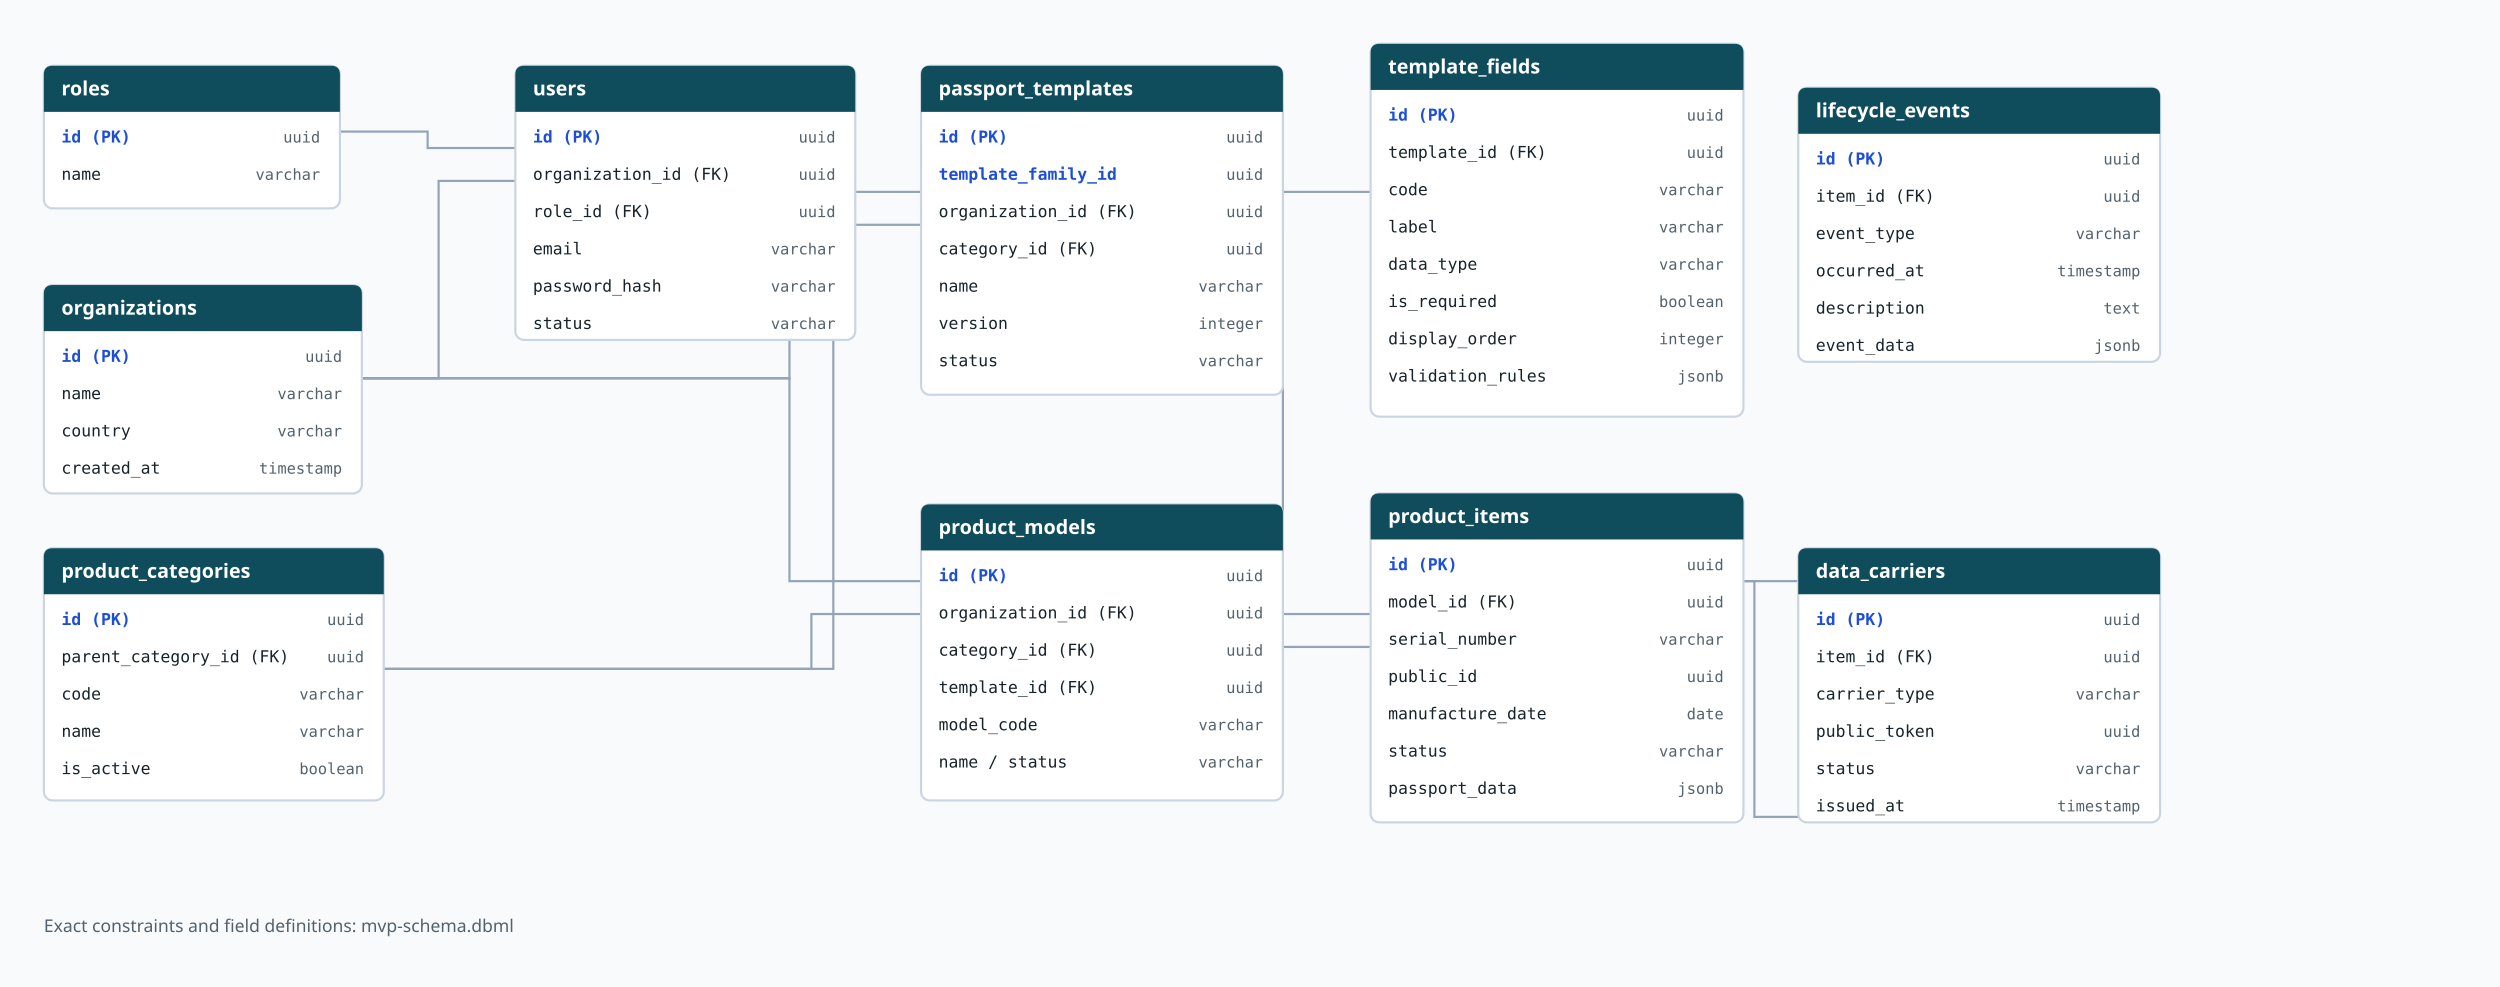
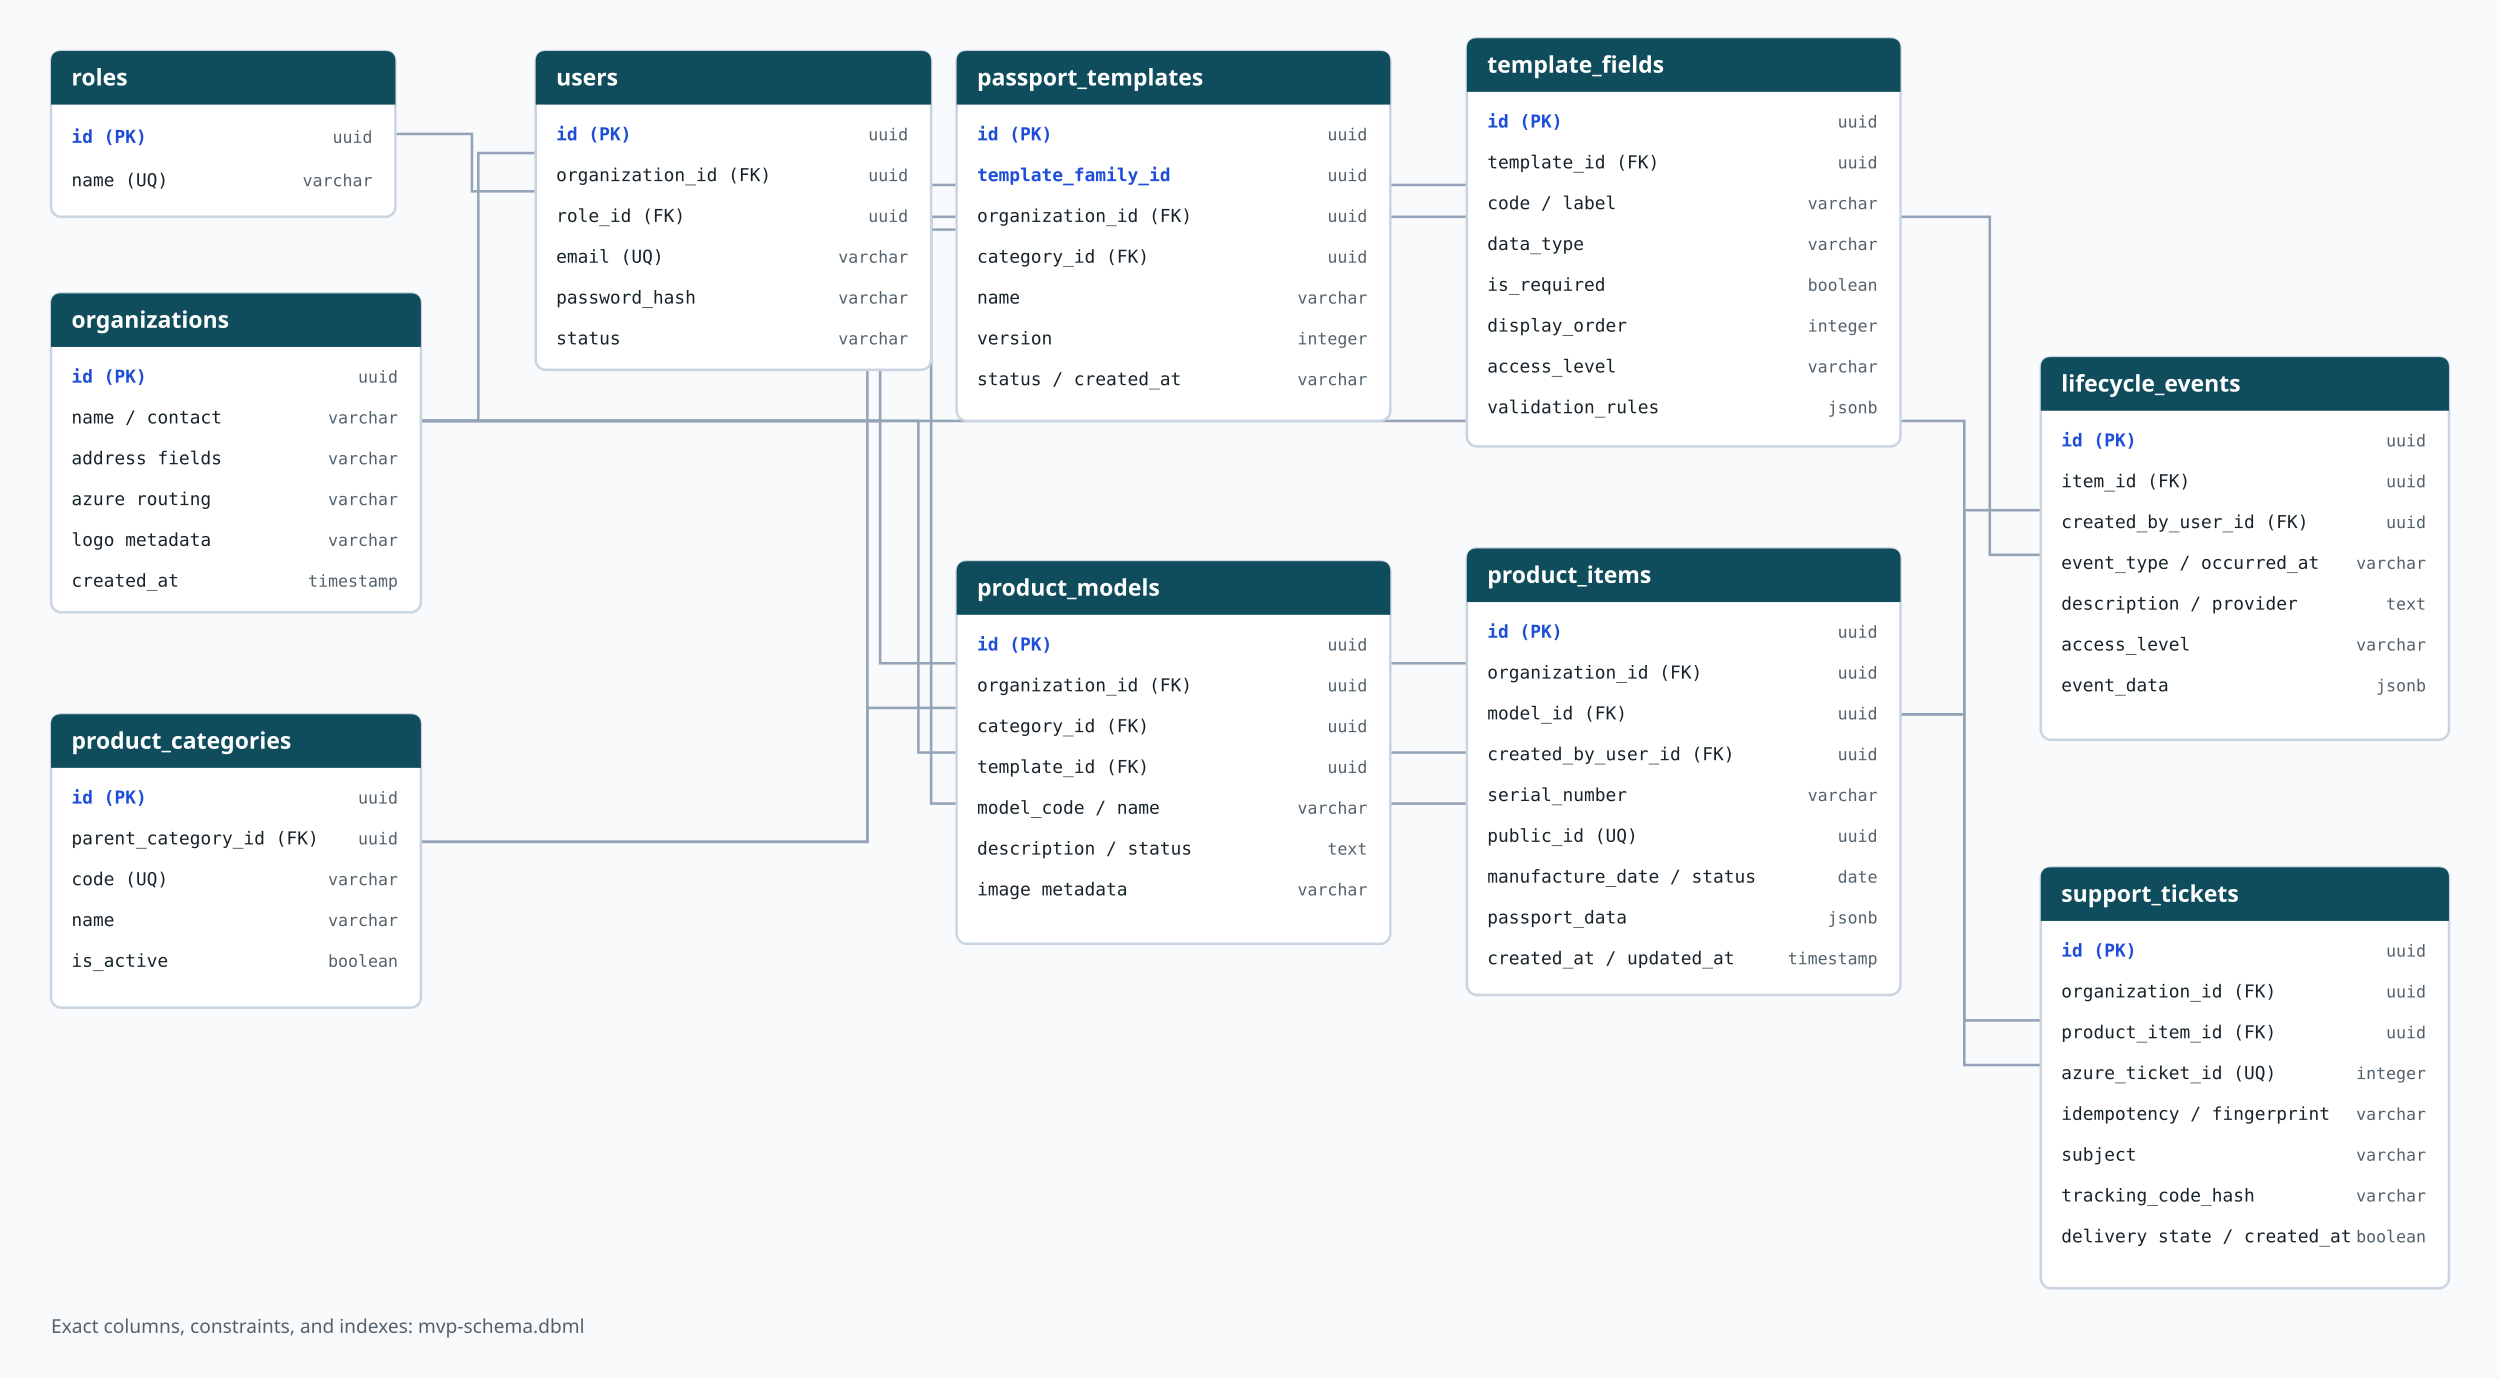
- <svg xmlns="http://www.w3.org/2000/svg" width="2280" height="900" viewBox="0 0 2280 900">
+ <svg xmlns="http://www.w3.org/2000/svg" width="1960" height="1080" viewBox="0 0 1960 1080">
  <style>
    .background { fill: #f8fafc; }
    .relation { fill: none; stroke: #94a3b8; stroke-width: 2; }
    .table { fill: #ffffff; stroke: #cbd5e1; stroke-width: 2; }
    .header { fill: #0f4c5c; }
    .title { fill: #ffffff; font: 700 18px ui-sans-serif, system-ui, sans-serif; }
-     .field { fill: #17232a; font: 15px ui-monospace, SFMono-Regular, monospace; }
-     .type { fill: #52616b; font: 14px ui-monospace, SFMono-Regular, monospace; text-anchor: end; }
+     .field { fill: #17232a; font: 14px ui-monospace, SFMono-Regular, monospace; }
+     .type { fill: #52616b; font: 13px ui-monospace, SFMono-Regular, monospace; text-anchor: end; }
    .key { fill: #1d4ed8; font-weight: 700; }
+     .note { fill: #52616b; font: 15px ui-sans-serif, system-ui, sans-serif; }
  </style>
-   <rect class="background" width="2280" height="900" />
-   <path class="relation" d="M310 120 H390 V135 H470" />
-   <path class="relation" d="M330 345 H400 V165 H470" />
-   <path class="relation" d="M330 345 H720 V175 H840" />
-   <path class="relation" d="M350 610 H760 V205 H840" />
-   <path class="relation" d="M1170 175 H1250" />
-   <path class="relation" d="M330 345 H720 V530 H840" />
-   <path class="relation" d="M350 610 H740 V560 H840" />
-   <path class="relation" d="M1170 205 V590 H1250" />
-   <path class="relation" d="M1170 560 H1250" />
-   <path class="relation" d="M1570 530 H1640" />
-   <path class="relation" d="M1570 530 H1600 V745 H1640" />
-   <g transform="translate(40 60)">
+   <rect class="background" width="1960" height="1080" />
+   <path class="relation" d="M310 105 H370 V150 H420" />
+   <path class="relation" d="M330 330 H375 V120 H420" />
+   <path class="relation" d="M330 330 H690 V145 H750" />
+   <path class="relation" d="M330 660 H680 V180 H750" />
+   <path class="relation" d="M1090 145 H1150" />
+   <path class="relation" d="M330 330 H690 V520 H750" />
+   <path class="relation" d="M330 660 H680 V555 H750" />
+   <path class="relation" d="M1090 520 H1150" />
+   <path class="relation" d="M330 330 H720 V590 H1150" />
+   <path class="relation" d="M730 170 V630 H1150" />
+   <path class="relation" d="M1490 560 H1540 V400 H1600" />
+   <path class="relation" d="M1490 560 H1540 V800 H1600" />
+   <path class="relation" d="M730 170 H1560 V435 H1600" />
+   <path class="relation" d="M330 330 H1540 V835 H1600" />
+   <g transform="translate(40 40)">
    <rect class="table" width="270" height="130" rx="8" />
    <path class="header" d="M8 0 H262 Q270 0 270 8 V42 H0 V8 Q0 0 8 0" />
    <text class="title" x="16" y="27">roles</text>
-     <text class="field key" x="16" y="70">id (PK)</text>
-     <text class="type" x="252" y="70">uuid</text>
-     <text class="field" x="16" y="104">name</text>
-     <text class="type" x="252" y="104">varchar</text>
-   </g>
-   <g transform="translate(40 260)">
-     <rect class="table" width="290" height="190" rx="8" />
+     <text class="field key" x="16" y="72">id (PK)</text>
+     <text class="type" x="252" y="72">uuid</text>
+     <text class="field" x="16" y="106">name (UQ)</text>
+     <text class="type" x="252" y="106">varchar</text>
+   </g>
+   <g transform="translate(40 230)">
+     <rect class="table" width="290" height="250" rx="8" />
    <path class="header" d="M8 0 H282 Q290 0 290 8 V42 H0 V8 Q0 0 8 0" />
    <text class="title" x="16" y="27">organizations</text>
    <text class="field key" x="16" y="70">id (PK)</text>
    <text class="type" x="272" y="70">uuid</text>
-     <text class="field" x="16" y="104">name</text>
-     <text class="type" x="272" y="104">varchar</text>
-     <text class="field" x="16" y="138">country</text>
-     <text class="type" x="272" y="138">varchar</text>
-     <text class="field" x="16" y="172">created_at</text>
-     <text class="type" x="272" y="172">timestamp</text>
-   </g>
-   <g transform="translate(40 500)">
-     <rect class="table" width="310" height="230" rx="8" />
-     <path class="header" d="M8 0 H302 Q310 0 310 8 V42 H0 V8 Q0 0 8 0" />
+     <text class="field" x="16" y="102">name / contact</text>
+     <text class="type" x="272" y="102">varchar</text>
+     <text class="field" x="16" y="134">address fields</text>
+     <text class="type" x="272" y="134">varchar</text>
+     <text class="field" x="16" y="166">azure routing</text>
+     <text class="type" x="272" y="166">varchar</text>
+     <text class="field" x="16" y="198">logo metadata</text>
+     <text class="type" x="272" y="198">varchar</text>
+     <text class="field" x="16" y="230">created_at</text>
+     <text class="type" x="272" y="230">timestamp</text>
+   </g>
+   <g transform="translate(40 560)">
+     <rect class="table" width="290" height="230" rx="8" />
+     <path class="header" d="M8 0 H282 Q290 0 290 8 V42 H0 V8 Q0 0 8 0" />
    <text class="title" x="16" y="27">product_categories</text>
    <text class="field key" x="16" y="70">id (PK)</text>
-     <text class="type" x="292" y="70">uuid</text>
-     <text class="field" x="16" y="104">parent_category_id (FK)</text>
-     <text class="type" x="292" y="104">uuid</text>
-     <text class="field" x="16" y="138">code</text>
-     <text class="type" x="292" y="138">varchar</text>
-     <text class="field" x="16" y="172">name</text>
-     <text class="type" x="292" y="172">varchar</text>
-     <text class="field" x="16" y="206">is_active</text>
-     <text class="type" x="292" y="206">boolean</text>
-   </g>
-   <g transform="translate(470 60)">
+     <text class="type" x="272" y="70">uuid</text>
+     <text class="field" x="16" y="102">parent_category_id (FK)</text>
+     <text class="type" x="272" y="102">uuid</text>
+     <text class="field" x="16" y="134">code (UQ)</text>
+     <text class="type" x="272" y="134">varchar</text>
+     <text class="field" x="16" y="166">name</text>
+     <text class="type" x="272" y="166">varchar</text>
+     <text class="field" x="16" y="198">is_active</text>
+     <text class="type" x="272" y="198">boolean</text>
+   </g>
+   <g transform="translate(420 40)">
    <rect class="table" width="310" height="250" rx="8" />
    <path class="header" d="M8 0 H302 Q310 0 310 8 V42 H0 V8 Q0 0 8 0" />
    <text class="title" x="16" y="27">users</text>
    <text class="field key" x="16" y="70">id (PK)</text>
    <text class="type" x="292" y="70">uuid</text>
-     <text class="field" x="16" y="104">organization_id (FK)</text>
-     <text class="type" x="292" y="104">uuid</text>
-     <text class="field" x="16" y="138">role_id (FK)</text>
-     <text class="type" x="292" y="138">uuid</text>
-     <text class="field" x="16" y="172">email</text>
-     <text class="type" x="292" y="172">varchar</text>
-     <text class="field" x="16" y="206">password_hash</text>
-     <text class="type" x="292" y="206">varchar</text>
-     <text class="field" x="16" y="240">status</text>
-     <text class="type" x="292" y="240">varchar</text>
-   </g>
-   <g transform="translate(840 60)">
-     <rect class="table" width="330" height="300" rx="8" />
-     <path class="header" d="M8 0 H322 Q330 0 330 8 V42 H0 V8 Q0 0 8 0" />
+     <text class="field" x="16" y="102">organization_id (FK)</text>
+     <text class="type" x="292" y="102">uuid</text>
+     <text class="field" x="16" y="134">role_id (FK)</text>
+     <text class="type" x="292" y="134">uuid</text>
+     <text class="field" x="16" y="166">email (UQ)</text>
+     <text class="type" x="292" y="166">varchar</text>
+     <text class="field" x="16" y="198">password_hash</text>
+     <text class="type" x="292" y="198">varchar</text>
+     <text class="field" x="16" y="230">status</text>
+     <text class="type" x="292" y="230">varchar</text>
+   </g>
+   <g transform="translate(750 40)">
+     <rect class="table" width="340" height="290" rx="8" />
+     <path class="header" d="M8 0 H332 Q340 0 340 8 V42 H0 V8 Q0 0 8 0" />
    <text class="title" x="16" y="27">passport_templates</text>
    <text class="field key" x="16" y="70">id (PK)</text>
-     <text class="type" x="312" y="70">uuid</text>
-     <text class="field key" x="16" y="104">template_family_id</text>
-     <text class="type" x="312" y="104">uuid</text>
-     <text class="field" x="16" y="138">organization_id (FK)</text>
-     <text class="type" x="312" y="138">uuid</text>
-     <text class="field" x="16" y="172">category_id (FK)</text>
-     <text class="type" x="312" y="172">uuid</text>
-     <text class="field" x="16" y="206">name</text>
-     <text class="type" x="312" y="206">varchar</text>
-     <text class="field" x="16" y="240">version</text>
-     <text class="type" x="312" y="240">integer</text>
-     <text class="field" x="16" y="274">status</text>
-     <text class="type" x="312" y="274">varchar</text>
-   </g>
-   <g transform="translate(1250 40)">
-     <rect class="table" width="340" height="340" rx="8" />
+     <text class="type" x="322" y="70">uuid</text>
+     <text class="field key" x="16" y="102">template_family_id</text>
+     <text class="type" x="322" y="102">uuid</text>
+     <text class="field" x="16" y="134">organization_id (FK)</text>
+     <text class="type" x="322" y="134">uuid</text>
+     <text class="field" x="16" y="166">category_id (FK)</text>
+     <text class="type" x="322" y="166">uuid</text>
+     <text class="field" x="16" y="198">name</text>
+     <text class="type" x="322" y="198">varchar</text>
+     <text class="field" x="16" y="230">version</text>
+     <text class="type" x="322" y="230">integer</text>
+     <text class="field" x="16" y="262">status / created_at</text>
+     <text class="type" x="322" y="262">varchar</text>
+   </g>
+   <g transform="translate(1150 30)">
+     <rect class="table" width="340" height="320" rx="8" />
    <path class="header" d="M8 0 H332 Q340 0 340 8 V42 H0 V8 Q0 0 8 0" />
    <text class="title" x="16" y="27">template_fields</text>
    <text class="field key" x="16" y="70">id (PK)</text>
    <text class="type" x="322" y="70">uuid</text>
-     <text class="field" x="16" y="104">template_id (FK)</text>
-     <text class="type" x="322" y="104">uuid</text>
-     <text class="field" x="16" y="138">code</text>
-     <text class="type" x="322" y="138">varchar</text>
-     <text class="field" x="16" y="172">label</text>
-     <text class="type" x="322" y="172">varchar</text>
-     <text class="field" x="16" y="206">data_type</text>
-     <text class="type" x="322" y="206">varchar</text>
-     <text class="field" x="16" y="240">is_required</text>
-     <text class="type" x="322" y="240">boolean</text>
-     <text class="field" x="16" y="274">display_order</text>
-     <text class="type" x="322" y="274">integer</text>
-     <text class="field" x="16" y="308">validation_rules</text>
-     <text class="type" x="322" y="308">jsonb</text>
-   </g>
-   <g transform="translate(840 460)">
-     <rect class="table" width="330" height="270" rx="8" />
-     <path class="header" d="M8 0 H322 Q330 0 330 8 V42 H0 V8 Q0 0 8 0" />
+     <text class="field" x="16" y="102">template_id (FK)</text>
+     <text class="type" x="322" y="102">uuid</text>
+     <text class="field" x="16" y="134">code / label</text>
+     <text class="type" x="322" y="134">varchar</text>
+     <text class="field" x="16" y="166">data_type</text>
+     <text class="type" x="322" y="166">varchar</text>
+     <text class="field" x="16" y="198">is_required</text>
+     <text class="type" x="322" y="198">boolean</text>
+     <text class="field" x="16" y="230">display_order</text>
+     <text class="type" x="322" y="230">integer</text>
+     <text class="field" x="16" y="262">access_level</text>
+     <text class="type" x="322" y="262">varchar</text>
+     <text class="field" x="16" y="294">validation_rules</text>
+     <text class="type" x="322" y="294">jsonb</text>
+   </g>
+   <g transform="translate(750 440)">
+     <rect class="table" width="340" height="300" rx="8" />
+     <path class="header" d="M8 0 H332 Q340 0 340 8 V42 H0 V8 Q0 0 8 0" />
    <text class="title" x="16" y="27">product_models</text>
    <text class="field key" x="16" y="70">id (PK)</text>
-     <text class="type" x="312" y="70">uuid</text>
-     <text class="field" x="16" y="104">organization_id (FK)</text>
-     <text class="type" x="312" y="104">uuid</text>
-     <text class="field" x="16" y="138">category_id (FK)</text>
-     <text class="type" x="312" y="138">uuid</text>
-     <text class="field" x="16" y="172">template_id (FK)</text>
-     <text class="type" x="312" y="172">uuid</text>
-     <text class="field" x="16" y="206">model_code</text>
-     <text class="type" x="312" y="206">varchar</text>
-     <text class="field" x="16" y="240">name / status</text>
-     <text class="type" x="312" y="240">varchar</text>
-   </g>
-   <g transform="translate(1250 450)">
-     <rect class="table" width="340" height="300" rx="8" />
+     <text class="type" x="322" y="70">uuid</text>
+     <text class="field" x="16" y="102">organization_id (FK)</text>
+     <text class="type" x="322" y="102">uuid</text>
+     <text class="field" x="16" y="134">category_id (FK)</text>
+     <text class="type" x="322" y="134">uuid</text>
+     <text class="field" x="16" y="166">template_id (FK)</text>
+     <text class="type" x="322" y="166">uuid</text>
+     <text class="field" x="16" y="198">model_code / name</text>
+     <text class="type" x="322" y="198">varchar</text>
+     <text class="field" x="16" y="230">description / status</text>
+     <text class="type" x="322" y="230">text</text>
+     <text class="field" x="16" y="262">image metadata</text>
+     <text class="type" x="322" y="262">varchar</text>
+   </g>
+   <g transform="translate(1150 430)">
+     <rect class="table" width="340" height="350" rx="8" />
    <path class="header" d="M8 0 H332 Q340 0 340 8 V42 H0 V8 Q0 0 8 0" />
    <text class="title" x="16" y="27">product_items</text>
    <text class="field key" x="16" y="70">id (PK)</text>
    <text class="type" x="322" y="70">uuid</text>
-     <text class="field" x="16" y="104">model_id (FK)</text>
-     <text class="type" x="322" y="104">uuid</text>
-     <text class="field" x="16" y="138">serial_number</text>
-     <text class="type" x="322" y="138">varchar</text>
-     <text class="field" x="16" y="172">public_id</text>
-     <text class="type" x="322" y="172">uuid</text>
-     <text class="field" x="16" y="206">manufacture_date</text>
-     <text class="type" x="322" y="206">date</text>
-     <text class="field" x="16" y="240">status</text>
-     <text class="type" x="322" y="240">varchar</text>
-     <text class="field" x="16" y="274">passport_data</text>
-     <text class="type" x="322" y="274">jsonb</text>
-   </g>
-   <g transform="translate(1640 80)">
-     <rect class="table" width="330" height="250" rx="8" />
-     <path class="header" d="M8 0 H322 Q330 0 330 8 V42 H0 V8 Q0 0 8 0" />
+     <text class="field" x="16" y="102">organization_id (FK)</text>
+     <text class="type" x="322" y="102">uuid</text>
+     <text class="field" x="16" y="134">model_id (FK)</text>
+     <text class="type" x="322" y="134">uuid</text>
+     <text class="field" x="16" y="166">created_by_user_id (FK)</text>
+     <text class="type" x="322" y="166">uuid</text>
+     <text class="field" x="16" y="198">serial_number</text>
+     <text class="type" x="322" y="198">varchar</text>
+     <text class="field" x="16" y="230">public_id (UQ)</text>
+     <text class="type" x="322" y="230">uuid</text>
+     <text class="field" x="16" y="262">manufacture_date / status</text>
+     <text class="type" x="322" y="262">date</text>
+     <text class="field" x="16" y="294">passport_data</text>
+     <text class="type" x="322" y="294">jsonb</text>
+     <text class="field" x="16" y="326">created_at / updated_at</text>
+     <text class="type" x="322" y="326">timestamp</text>
+   </g>
+   <g transform="translate(1600 280)">
+     <rect class="table" width="320" height="300" rx="8" />
+     <path class="header" d="M8 0 H312 Q320 0 320 8 V42 H0 V8 Q0 0 8 0" />
    <text class="title" x="16" y="27">lifecycle_events</text>
    <text class="field key" x="16" y="70">id (PK)</text>
-     <text class="type" x="312" y="70">uuid</text>
-     <text class="field" x="16" y="104">item_id (FK)</text>
-     <text class="type" x="312" y="104">uuid</text>
-     <text class="field" x="16" y="138">event_type</text>
-     <text class="type" x="312" y="138">varchar</text>
-     <text class="field" x="16" y="172">occurred_at</text>
-     <text class="type" x="312" y="172">timestamp</text>
-     <text class="field" x="16" y="206">description</text>
-     <text class="type" x="312" y="206">text</text>
-     <text class="field" x="16" y="240">event_data</text>
-     <text class="type" x="312" y="240">jsonb</text>
-   </g>
-   <g transform="translate(1640 500)">
-     <rect class="table" width="330" height="250" rx="8" />
-     <path class="header" d="M8 0 H322 Q330 0 330 8 V42 H0 V8 Q0 0 8 0" />
-     <text class="title" x="16" y="27">data_carriers</text>
-     <text class="field key" x="16" y="70">id (PK)</text>
-     <text class="type" x="312" y="70">uuid</text>
-     <text class="field" x="16" y="104">item_id (FK)</text>
-     <text class="type" x="312" y="104">uuid</text>
-     <text class="field" x="16" y="138">carrier_type</text>
-     <text class="type" x="312" y="138">varchar</text>
-     <text class="field" x="16" y="172">public_token</text>
-     <text class="type" x="312" y="172">uuid</text>
-     <text class="field" x="16" y="206">status</text>
-     <text class="type" x="312" y="206">varchar</text>
-     <text class="field" x="16" y="240">issued_at</text>
-     <text class="type" x="312" y="240">timestamp</text>
-   </g>
-   <text x="40" y="850" fill="#52616b" font-family="ui-sans-serif, system-ui, sans-serif" font-size="16">
-     Exact constraints and field definitions: mvp-schema.dbml
-   </text>
+     <text class="type" x="302" y="70">uuid</text>
+     <text class="field" x="16" y="102">item_id (FK)</text>
+     <text class="type" x="302" y="102">uuid</text>
+     <text class="field" x="16" y="134">created_by_user_id (FK)</text>
+     <text class="type" x="302" y="134">uuid</text>
+     <text class="field" x="16" y="166">event_type / occurred_at</text>
+     <text class="type" x="302" y="166">varchar</text>
+     <text class="field" x="16" y="198">description / provider</text>
+     <text class="type" x="302" y="198">text</text>
+     <text class="field" x="16" y="230">access_level</text>
+     <text class="type" x="302" y="230">varchar</text>
+     <text class="field" x="16" y="262">event_data</text>
+     <text class="type" x="302" y="262">jsonb</text>
+   </g>
+   <g transform="translate(1600 680)">
+     <rect class="table" width="320" height="330" rx="8" />
+     <path class="header" d="M8 0 H312 Q320 0 320 8 V42 H0 V8 Q0 0 8 0" />
+     <text class="title" x="16" y="27">support_tickets</text>
+     <text class="field key" x="16" y="70">id (PK)</text>
+     <text class="type" x="302" y="70">uuid</text>
+     <text class="field" x="16" y="102">organization_id (FK)</text>
+     <text class="type" x="302" y="102">uuid</text>
+     <text class="field" x="16" y="134">product_item_id (FK)</text>
+     <text class="type" x="302" y="134">uuid</text>
+     <text class="field" x="16" y="166">azure_ticket_id (UQ)</text>
+     <text class="type" x="302" y="166">integer</text>
+     <text class="field" x="16" y="198">idempotency / fingerprint</text>
+     <text class="type" x="302" y="198">varchar</text>
+     <text class="field" x="16" y="230">subject</text>
+     <text class="type" x="302" y="230">varchar</text>
+     <text class="field" x="16" y="262">tracking_code_hash</text>
+     <text class="type" x="302" y="262">varchar</text>
+     <text class="field" x="16" y="294">delivery state / created_at</text>
+     <text class="type" x="302" y="294">boolean</text>
+   </g>
+   <text class="note" x="40" y="1045">Exact columns, constraints, and indexes: mvp-schema.dbml</text>
</svg>
